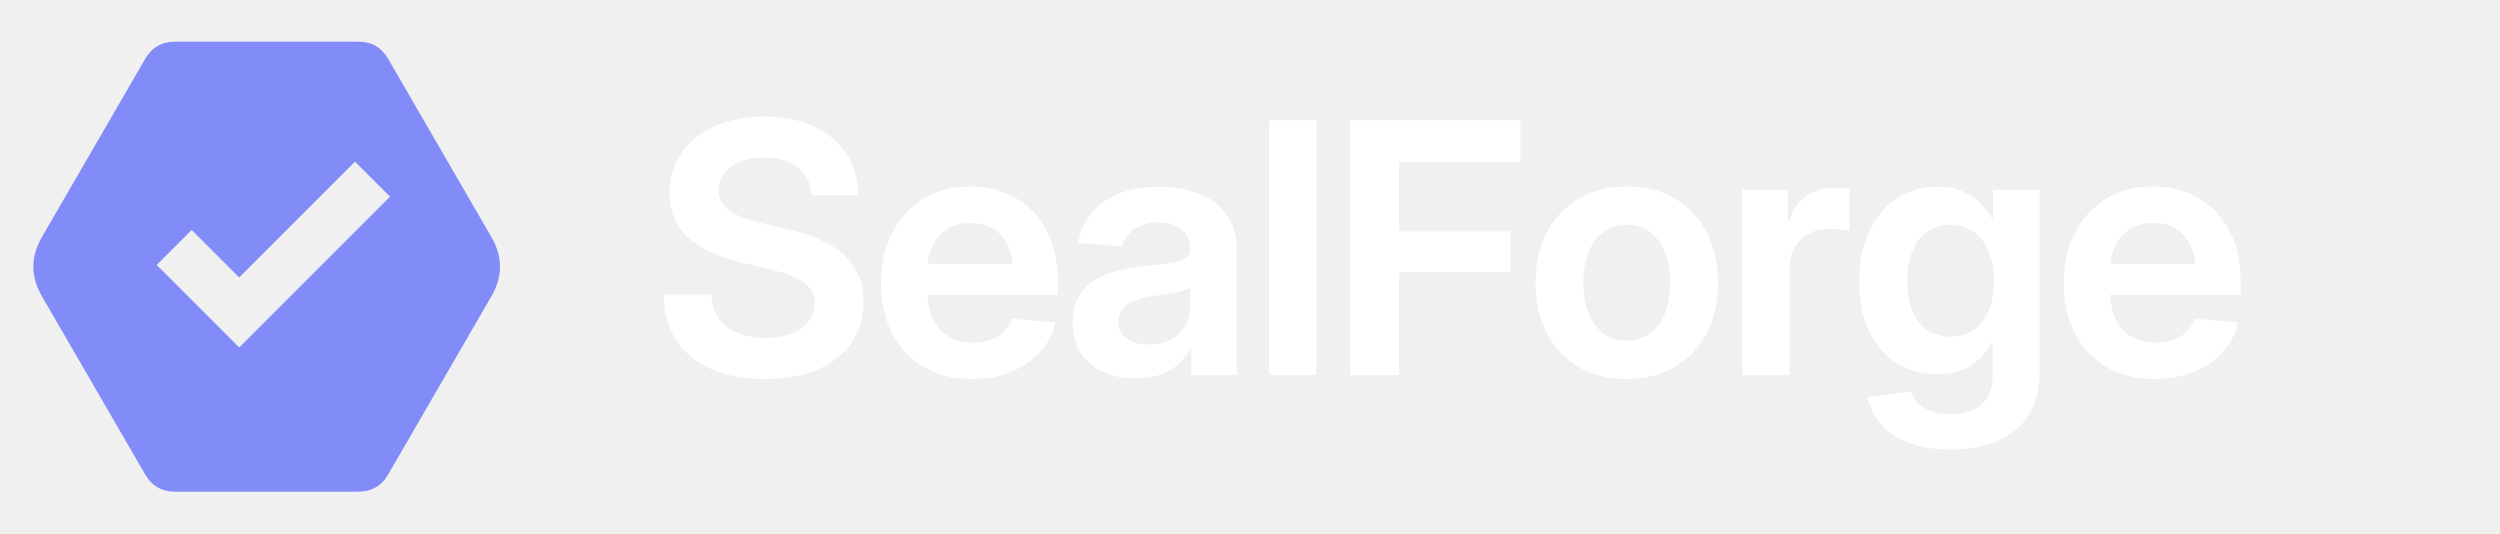
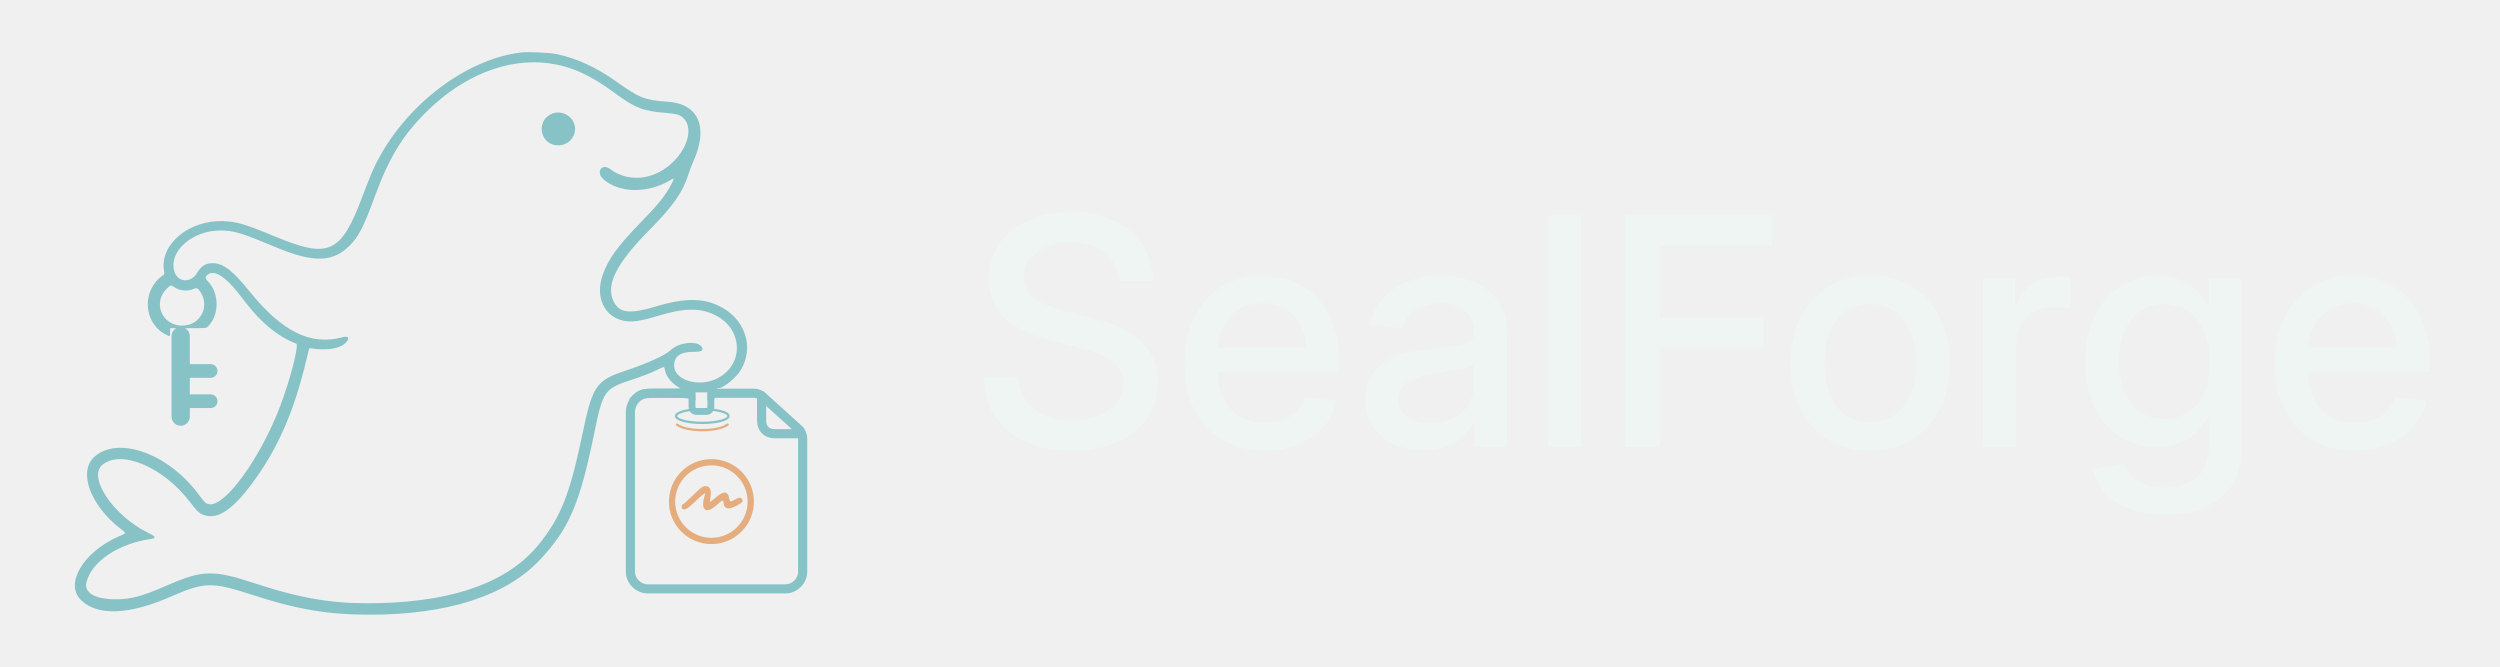
- <svg xmlns="http://www.w3.org/2000/svg" width="300" height="64" viewBox="0 0 300 64" role="img" aria-label="SealForge">
-   <path fill="#818cf8" fill-rule="evenodd" d="M21 5H43Q45.4 5 46.6 7.1L59 28.5Q61 32 59 35.5L46.6 56.9Q45.4 59 43 59H21Q18.6 59 17.4 56.9L5 35.5Q3 32 5 28.5L17.4 7.1Q18.6 5 21 5ZM18.8 31.8L23 27.6L28.7 33.3L42.6 19.4L46.8 23.6L28.7 41.7Z" />
-   <path fill="#ffffff" d="M91.793 45.478Q88.056 45.478 85.346 44.288Q82.637 43.099 81.161 40.832Q79.686 38.566 79.636 35.345H85.357Q85.429 37.017 86.24 38.183Q87.051 39.348 88.479 39.951Q89.907 40.554 91.794 40.554Q93.588 40.554 94.928 40.038Q96.267 39.522 97.018 38.583Q97.769 37.645 97.769 36.396Q97.769 35.322 97.163 34.565Q96.557 33.809 95.339 33.258Q94.121 32.708 92.272 32.283L88.949 31.496Q84.703 30.507 82.518 28.456Q80.334 26.405 80.334 23.142Q80.334 20.392 81.784 18.334Q83.233 16.277 85.8 15.132Q88.366 13.988 91.713 13.988Q95.117 13.988 97.628 15.153Q100.138 16.318 101.54 18.437Q102.942 20.555 103.017 23.417H97.419Q97.248 21.294 95.716 20.1Q94.185 18.907 91.687 18.907Q90.052 18.907 88.827 19.41Q87.602 19.912 86.927 20.795Q86.251 21.678 86.251 22.823Q86.251 23.906 86.884 24.65Q87.517 25.395 88.697 25.909Q89.877 26.424 91.507 26.801L94.428 27.489Q96.573 27.968 98.275 28.713Q99.977 29.458 101.171 30.512Q102.365 31.566 102.993 32.976Q103.621 34.387 103.621 36.202Q103.621 39.024 102.201 41.112Q100.78 43.199 98.131 44.338Q95.481 45.478 91.793 45.478ZM116.646 45.476Q113.287 45.476 110.83 44.028Q108.372 42.579 107.041 39.982Q105.71 37.386 105.71 33.959Q105.71 30.548 107.052 27.939Q108.394 25.329 110.799 23.853Q113.204 22.378 116.383 22.378Q118.665 22.378 120.591 23.141Q122.518 23.904 123.945 25.373Q125.372 26.842 126.16 28.957Q126.948 31.072 126.948 33.779V35.376H107.999V31.648H124.162L121.569 32.637Q121.569 30.843 120.965 29.523Q120.361 28.203 119.222 27.479Q118.082 26.755 116.456 26.755Q114.841 26.755 113.682 27.484Q112.523 28.213 111.901 29.503Q111.28 30.793 111.28 32.492V35.013Q111.28 36.918 111.942 38.293Q112.605 39.667 113.838 40.397Q115.072 41.127 116.765 41.127Q117.955 41.127 118.897 40.781Q119.839 40.435 120.491 39.785Q121.143 39.136 121.454 38.235L126.659 38.688Q126.191 40.706 124.804 42.234Q123.418 43.761 121.33 44.618Q119.242 45.476 116.646 45.476ZM136.284 45.402Q134.112 45.402 132.405 44.656Q130.697 43.91 129.713 42.427Q128.729 40.944 128.729 38.741Q128.729 36.855 129.428 35.616Q130.127 34.376 131.332 33.626Q132.538 32.877 134.082 32.488Q135.626 32.099 137.305 31.931Q139.301 31.718 140.502 31.544Q141.703 31.371 142.242 31.013Q142.781 30.655 142.781 29.919V29.789Q142.781 28.838 142.338 28.147Q141.895 27.456 141.054 27.074Q140.214 26.692 139.01 26.692Q137.795 26.692 136.882 27.072Q135.969 27.453 135.415 28.104Q134.861 28.756 134.697 29.582L129.384 29.149Q129.743 27.029 131.015 25.523Q132.288 24.018 134.345 23.21Q136.402 22.403 139.091 22.403Q141.062 22.403 142.762 22.867Q144.463 23.332 145.732 24.272Q147.001 25.212 147.708 26.636Q148.415 28.059 148.415 29.982V45.0H142.933V41.891H142.795Q142.262 42.906 141.394 43.701Q140.526 44.495 139.268 44.948Q138.009 45.402 136.284 45.402ZM137.789 41.334Q139.351 41.334 140.478 40.741Q141.605 40.148 142.211 39.149Q142.818 38.15 142.818 36.927V34.514Q142.557 34.686 142.048 34.839Q141.538 34.992 140.877 35.123Q140.216 35.254 139.508 35.364Q138.8 35.475 138.145 35.57Q137.034 35.725 136.137 36.084Q135.24 36.444 134.718 37.058Q134.195 37.673 134.195 38.627Q134.195 39.49 134.649 40.096Q135.104 40.702 135.912 41.018Q136.72 41.334 137.789 41.334ZM157.958 14.443V45.0H152.291V14.443ZM162.017 45.0V14.443H182.44V19.43H167.887V27.77H181.256V32.652H167.887V45.0ZM195.213 45.476Q191.913 45.476 189.446 44.03Q186.98 42.583 185.621 39.988Q184.263 37.392 184.263 33.949Q184.263 30.485 185.621 27.883Q186.98 25.281 189.446 23.829Q191.913 22.378 195.213 22.378Q198.529 22.378 200.988 23.829Q203.447 25.281 204.806 27.883Q206.164 30.485 206.164 33.949Q206.164 37.392 204.806 39.988Q203.447 42.583 200.988 44.03Q198.529 45.476 195.213 45.476ZM195.213 40.874Q196.865 40.874 198.03 40.002Q199.194 39.13 199.808 37.565Q200.421 36 200.421 33.941Q200.421 31.855 199.808 30.294Q199.194 28.732 198.03 27.856Q196.865 26.98 195.213 26.98Q193.572 26.98 192.405 27.853Q191.238 28.726 190.624 30.288Q190.011 31.85 190.011 33.941Q190.011 36.006 190.624 37.568Q191.238 39.13 192.402 40.002Q193.566 40.874 195.213 40.874ZM209.068 45.0V22.779H214.544V26.543H214.689Q215.298 24.567 216.676 23.554Q218.055 22.541 220.101 22.541Q220.6 22.541 221.088 22.575Q221.575 22.609 221.939 22.659V27.675Q221.606 27.601 220.865 27.534Q220.125 27.468 219.39 27.468Q218.066 27.468 217.006 28.057Q215.946 28.646 215.34 29.756Q214.735 30.865 214.735 32.436V45.0ZM234.106 53.951Q231.209 53.951 229.111 53.16Q227.013 52.369 225.748 50.954Q224.483 49.538 224.074 47.669L229.282 46.984Q229.557 47.753 230.176 48.372Q230.796 48.99 231.774 49.351Q232.751 49.711 234.098 49.711Q236.462 49.711 237.798 48.513Q239.134 47.314 239.134 44.923V41.182H238.918Q238.369 42.273 237.488 43.113Q236.607 43.953 235.365 44.425Q234.122 44.896 232.477 44.896Q229.751 44.896 227.63 43.566Q225.51 42.235 224.304 39.748Q223.098 37.26 223.098 33.797Q223.098 30.275 224.319 27.721Q225.54 25.166 227.66 23.784Q229.781 22.403 232.468 22.403Q234.136 22.403 235.391 22.917Q236.647 23.43 237.553 24.305Q238.459 25.179 239.029 26.242H239.158V22.779H244.748V44.583Q244.748 47.834 243.379 49.905Q242.009 51.977 239.606 52.964Q237.203 53.951 234.106 53.951ZM234.007 40.393Q235.644 40.393 236.824 39.584Q238.003 38.775 238.639 37.277Q239.275 35.779 239.275 33.736Q239.275 31.693 238.642 30.176Q238.008 28.659 236.829 27.822Q235.649 26.984 234.007 26.984Q232.403 26.984 231.248 27.812Q230.093 28.639 229.478 30.152Q228.863 31.665 228.863 33.736Q228.863 35.81 229.48 37.305Q230.098 38.799 231.253 39.596Q232.408 40.393 234.007 40.393ZM258.579 45.476Q255.22 45.476 252.763 44.028Q250.306 42.579 248.974 39.982Q247.643 37.386 247.643 33.959Q247.643 30.548 248.985 27.939Q250.327 25.329 252.732 23.853Q255.137 22.378 258.316 22.378Q260.598 22.378 262.525 23.141Q264.451 23.904 265.878 25.373Q267.305 26.842 268.093 28.957Q268.881 31.072 268.881 33.779V35.376H249.932V31.648H266.095L263.502 32.637Q263.502 30.843 262.899 29.523Q262.295 28.203 261.155 27.479Q260.016 26.755 258.389 26.755Q256.774 26.755 255.615 27.484Q254.456 28.213 253.835 29.503Q253.213 30.793 253.213 32.492V35.013Q253.213 36.918 253.876 38.293Q254.538 39.667 255.772 40.397Q257.006 41.127 258.699 41.127Q259.888 41.127 260.83 40.781Q261.772 40.435 262.424 39.785Q263.076 39.136 263.388 38.235L268.592 38.688Q268.124 40.706 266.738 42.234Q265.351 43.761 263.263 44.618Q261.175 45.476 258.579 45.476Z" />
+ <svg xmlns="http://www.w3.org/2000/svg" width="330" height="88" viewBox="0 0 330 88" role="img" aria-label="SealForge">
+   <g transform="translate(8 5) scale(0.07528958) translate(-28 -11)">
+     <g id="paper" fill="none" stroke="#87c2c6" stroke-width="16" stroke-linecap="round" stroke-linejoin="round">
+       <path d="M1131 634H1060C1042 634 1027 649 1027 667V947C1027 963 1041 977 1057 977H1299C1315 977 1329 963 1329 947V714C1329 707 1326 700 1322 697L1260 641C1257 637 1250 634 1243 634H1172" />
+       <path d="M1257 641V682C1257 696 1266 705 1280 705H1326" />
+     </g>
+     <g id="seal-contour" fill="#87c2c6">
+       <path fill-rule="evenodd" d="M835.0 36.6C732.7 48.9 621.1 138.5 574.2 246.0C570.9 253.4 563.2 273.0 557.0 289.5C519.7 388.8 498.3 398.6 404.5 359.5C351.8 337.5 337.8 333.3 313.0 332.3C254.3 330.0 202.8 372.0 209.0 417.3C210.2 425.4 210.2 425.4 207.3 427.4C170.1 453.2 172.5 509.9 211.7 530.7C220.0 535.2 220.0 535.2 220.0 527.0V520.0H251.8C283.6 520.0 283.6 520.0 286.7 516.7C306.8 495.9 306.4 458.4 285.8 437.3C281.0 432.4 281.1 429.5 286.3 425.8C297.8 417.6 316.1 428.8 339.6 458.6C343.9 464.1 351.4 473.6 356.1 479.6C379.2 508.8 403.5 529.5 429.6 542.1C435.2 544.8 440.2 547.0 440.8 547.0C446.8 547.0 431.2 608.6 413.0 656.6C378.6 747.1 317.0 832.5 288.9 828.7C282.8 827.9 280.8 826.0 269.8 811.2C216.8 739.7 128.9 708.1 87.2 745.5C58.4 771.4 79.8 830.4 132.9 871.5C143.8 879.9 143.9 879.0 130.5 884.8C67.6 912.1 34.2 968.4 64.1 997.0C93.3 1025.0 148.0 1022.7 222.3 990.2C279.9 964.9 293.9 964.6 363.5 987.3C442.6 1013.2 496.7 1022.3 571.0 1022.3C705.7 1022.2 808.1 989.4 867.0 927.4C919.3 872.3 938.0 829.1 963.6 704.0C978.7 630.3 981.6 626.1 1027.5 611.0C1048.5 604.1 1063.4 598.3 1075.9 592.1C1086.3 587.0 1086.6 587.0 1087.3 592.5C1088.8 603.0 1097.1 614.2 1109.1 622.0L1115.3 626.0H1084.9C1051.9 626.0 1047.0 626.6 1038.5 631.5C1034.0 634.2 1025.0 643.2 1025.0 645.0C1025.0 646.8 1045.6 645.7 1050.5 643.7C1057.3 640.9 1130.0 641.2 1130.0 644.0C1130.0 645.8 1130.7 646.0 1135.6 646.0H1141.2L1140.8 639.2L1140.5 632.5H1151.5H1162.5L1162.2 639.2L1161.8 646.0H1167.9C1173.3 646.0 1174.0 645.8 1174.0 644.0C1174.0 642.7 1174.7 642.0 1176.0 642.0C1177.8 642.0 1178.0 641.3 1178.0 633.5C1178.0 625.0 1178.0 625.0 1181.7 625.0C1190.3 625.0 1212.9 606.4 1220.9 592.7C1243.1 554.9 1229.7 508.4 1190.0 485.1C1158.6 466.7 1125.0 465.8 1071.3 482.0C1026.6 495.5 1007.9 493.5 998.0 474.0C983.0 444.6 1001.4 407.4 1060.6 347.5C1103.0 304.6 1119.1 281.3 1129.5 248.0C1131.5 241.7 1135.1 232.2 1137.5 227.0C1164.3 168.3 1146.5 126.5 1093.0 123.0C1052.4 120.3 1043.0 116.6 1001.5 87.0C967.0 62.5 932.4 46.7 897.5 39.4C884.8 36.8 847.5 35.1 835.0 36.6ZM884.5 55.6C923.2 60.9 957.0 76.1 999.7 107.8C1034.5 133.6 1049.2 139.3 1088.5 142.5C1107.4 144.0 1112.8 145.4 1118.8 150.6C1136.3 165.6 1130.0 198.9 1104.6 225.7C1072.3 259.8 1025.0 266.2 991.7 241.1C976.7 229.7 965.5 246.8 979.9 259.1C1008.8 283.9 1058.7 284.0 1098.8 259.4C1104.0 256.2 1104.0 257.0 1099.1 266.8C1089.5 285.9 1076.9 301.8 1048.1 331.4C1004.2 376.3 987.6 399.2 978.0 427.8C965.5 465.3 980.6 498.8 1013.6 506.6C1028.4 510.1 1043.2 508.1 1076.5 498.0C1121.6 484.4 1149.6 484.1 1175.5 497.0C1225.0 521.5 1226.7 584.7 1178.5 608.4C1146.5 624.2 1103.6 611.0 1103.6 585.5C1103.6 569.4 1114.5 561.5 1136.8 561.5C1152.7 561.5 1156.3 559.2 1151.5 552.3C1143.8 541.2 1111.9 544.8 1097.7 558.4C1088.2 567.4 1056.4 581.9 1018.4 594.5C967.0 611.5 960.5 621.0 943.0 705.0C921.1 810.1 905.6 849.6 868.1 897.0C815.6 963.1 723.6 997.9 590.5 1001.9C510.9 1004.3 454.3 995.4 367.8 967.1C295.0 943.2 276.9 943.7 212.5 971.8C170.1 990.3 151.6 995.2 125.0 995.3C88.3 995.4 68.6 983.8 73.4 964.9C82.6 929.0 129.6 897.5 186.2 889.5C196.5 888.0 195.1 885.4 180.5 878.2C120.5 848.7 75.3 781.3 101.0 759.7C134.0 731.9 208.4 763.5 255.0 825.0C268.4 842.7 272.1 845.8 283.0 848.6C305.0 854.2 330.0 837.1 362.0 794.5C408.1 733.0 437.1 667.3 459.0 575.0C461.3 565.4 463.3 556.9 463.6 556.1C463.9 555.2 465.1 555.0 467.8 555.4C494.7 559.8 518.7 555.7 528.3 545.1C535.6 537.0 532.8 533.0 521.9 535.9C466.5 550.9 416.0 525.9 359.3 455.5C329.6 418.6 313.0 406.0 294.2 406.0C282.3 406.0 274.4 411.1 267.1 423.3C256.1 441.5 233.3 439.8 227.4 420.4C216.9 385.5 258.9 348.4 308.5 348.7C332.2 348.9 344.0 352.5 406.5 378.5C471.7 405.6 505.3 404.7 535.0 374.9C550.5 359.5 559.7 341.4 578.5 290.0C603.4 222.0 627.0 183.0 668.0 142.0C732.8 77.1 811.4 45.7 884.5 55.6ZM227.1 447.9C236.2 454.5 250.7 455.9 261.4 451.1C267.1 448.6 269.5 450.0 274.4 458.5C289.6 484.5 271.4 515.6 241.0 515.5C205.9 515.3 189.1 475.8 213.6 451.2C220.7 444.1 221.5 443.9 227.1 447.9ZM888.4 144.4C860.3 157.5 869.1 199.2 900.0 199.4C922.8 199.6 937.2 176.3 926.3 156.8C918.9 143.7 901.9 138.1 888.4 144.4Z" />
+     </g>
+     <g id="key" fill="none" stroke="#87c2c6" stroke-linecap="round" stroke-linejoin="round">
+       <path d="M238.5 534V675" stroke-width="32" />
+       <path d="M238.5 595H291M238.5 648H291" stroke-width="24" />
+     </g>
+     <g id="press" fill="none" stroke="#87c2c6" stroke-linecap="round" stroke-linejoin="round">
+       <ellipse cx="1153" cy="674" rx="46" ry="12" stroke-width="4" />
+       <path d="M1135 630V657Q1135 666 1144 666H1159Q1168 666 1168 657V630" stroke-width="12" />
+     </g>
+     <g id="ink-line" fill="none" stroke="#e5ad7d" stroke-linecap="round">
+       <path d="M1108.5 689C1125.5 702 1180.5 702 1197.5 689" stroke-width="4" />
+     </g>
+     <g id="imprint" fill="#e5ad7d">
+       <circle cx="1169" cy="824" r="69" fill="none" stroke="#e5ad7d" stroke-width="11" />
+       <path fill-rule="evenodd" d="M1152.5 798.7C1150.9 799.5 1143.1 806.5 1135.4 814.1C1127.6 821.8 1120.7 828.0 1120.1 828.0C1117.9 828.0 1115.8 832.7 1117.0 834.9C1120.2 841.1 1125.7 838.3 1142.1 822.4C1152.3 812.4 1158.1 808.0 1158.0 810.2C1158.0 810.4 1157.1 813.9 1156.0 818.0C1150.2 840.3 1161.3 845.8 1179.0 829.5C1188.7 820.6 1189.6 820.4 1190.3 826.7C1191.5 837.4 1199.1 838.8 1213.6 831.0C1223.6 825.5 1225.2 823.5 1222.6 819.5C1220.3 816.0 1216.9 816.3 1209.9 820.6C1203.1 824.8 1201.3 824.6 1200.5 819.3C1198.2 805.2 1190.4 804.5 1176.1 817.2C1165.4 826.6 1165.2 826.6 1167.4 816.0C1170.6 801.2 1163.4 792.9 1152.5 798.7Z" />
+     </g>
+   </g>
+   <path fill="#eef5f3" d="M141.485 59.497Q137.934 59.497 135.341 58.317Q132.748 57.136 131.319 54.946Q129.891 52.756 129.822 49.724H134.434Q134.507 51.577 135.404 52.864Q136.3 54.151 137.871 54.814Q139.442 55.477 141.485 55.477Q143.501 55.477 145.027 54.872Q146.553 54.266 147.418 53.159Q148.283 52.052 148.283 50.574Q148.283 49.327 147.621 48.463Q146.959 47.6 145.665 46.985Q144.37 46.371 142.455 45.903L139 45.029Q134.758 43.971 132.647 41.989Q130.536 40.007 130.536 36.853Q130.536 34.182 131.922 32.189Q133.307 30.197 135.761 29.092Q138.215 27.988 141.401 27.988Q144.626 27.988 147.031 29.124Q149.436 30.261 150.793 32.309Q152.149 34.357 152.228 37.097H147.755Q147.561 34.694 145.822 33.348Q144.082 32.002 141.317 32.002Q139.482 32.002 138.086 32.594Q136.69 33.186 135.911 34.227Q135.131 35.268 135.131 36.615Q135.131 37.871 135.855 38.722Q136.578 39.574 137.862 40.15Q139.145 40.726 140.831 41.144L143.969 41.931Q145.9 42.394 147.525 43.105Q149.149 43.816 150.346 44.833Q151.544 45.851 152.205 47.24Q152.867 48.63 152.867 50.458Q152.867 53.136 151.49 55.176Q150.113 57.217 147.561 58.357Q145.008 59.497 141.485 59.497ZM166.916 59.486Q163.627 59.486 161.253 58.027Q158.879 56.569 157.603 53.974Q156.327 51.378 156.327 47.98Q156.327 44.574 157.619 41.96Q158.912 39.345 161.233 37.861Q163.554 36.378 166.614 36.378Q168.766 36.378 170.614 37.118Q172.463 37.858 173.85 39.309Q175.237 40.761 176.011 42.886Q176.785 45.011 176.785 47.782V49.152H158.525V45.832H174.491L172.495 46.883Q172.495 44.825 171.802 43.286Q171.108 41.747 169.802 40.895Q168.496 40.043 166.643 40.043Q164.802 40.043 163.47 40.902Q162.138 41.762 161.418 43.256Q160.698 44.75 160.698 46.666V48.719Q160.698 50.904 161.455 52.501Q162.211 54.098 163.621 54.958Q165.03 55.818 166.97 55.818Q168.319 55.818 169.381 55.415Q170.443 55.012 171.173 54.255Q171.903 53.497 172.252 52.449L176.448 52.893Q175.982 54.85 174.657 56.334Q173.333 57.818 171.351 58.652Q169.37 59.486 166.916 59.486ZM187.89 59.412Q185.723 59.412 184 58.649Q182.277 57.886 181.273 56.383Q180.268 54.88 180.268 52.679Q180.268 50.778 180.999 49.564Q181.729 48.35 182.965 47.64Q184.201 46.929 185.756 46.564Q187.311 46.2 188.949 46.009Q190.985 45.758 192.206 45.602Q193.427 45.446 193.977 45.101Q194.527 44.755 194.527 43.963V43.81Q194.527 42.65 194.02 41.805Q193.512 40.959 192.533 40.489Q191.553 40.02 190.139 40.02Q188.717 40.02 187.654 40.476Q186.591 40.933 185.946 41.686Q185.301 42.439 185.11 43.344L180.856 42.859Q181.269 40.791 182.553 39.358Q183.837 37.925 185.791 37.17Q187.744 36.415 190.145 36.415Q191.868 36.415 193.448 36.846Q195.029 37.276 196.259 38.185Q197.489 39.095 198.201 40.531Q198.914 41.967 198.914 43.986V59.0H194.605V55.9H194.456Q194.009 56.779 193.179 57.587Q192.349 58.395 191.053 58.903Q189.756 59.412 187.89 59.412ZM188.825 55.877Q190.708 55.877 191.98 55.17Q193.253 54.463 193.897 53.311Q194.542 52.16 194.542 50.827V48.112Q194.309 48.313 193.722 48.487Q193.134 48.66 192.347 48.807Q191.56 48.955 190.729 49.077Q189.898 49.199 189.187 49.294Q187.97 49.455 186.929 49.838Q185.889 50.222 185.261 50.916Q184.634 51.609 184.634 52.751Q184.634 53.749 185.161 54.447Q185.688 55.145 186.631 55.511Q187.573 55.877 188.825 55.877ZM208.727 28.443V59.0H204.314V28.443ZM214.485 59.0V28.443H233.987V32.45H219.103V41.905H232.731V45.87H219.103V59.0ZM246.854 59.486Q243.705 59.486 241.337 58.031Q238.969 56.577 237.655 53.981Q236.341 51.384 236.341 47.965Q236.341 44.515 237.655 41.906Q238.969 39.297 241.337 37.837Q243.705 36.378 246.854 36.378Q250.022 36.378 252.387 37.837Q254.751 39.297 256.065 41.906Q257.379 44.515 257.379 47.965Q257.379 51.384 256.065 53.981Q254.751 56.577 252.387 58.031Q250.022 59.486 246.854 59.486ZM246.854 55.712Q248.817 55.712 250.167 54.711Q251.518 53.71 252.214 51.955Q252.911 50.201 252.911 47.962Q252.911 45.693 252.214 43.935Q251.518 42.176 250.167 41.164Q248.817 40.152 246.854 40.152Q244.909 40.152 243.56 41.159Q242.21 42.167 241.513 43.926Q240.817 45.686 240.817 47.962Q240.817 50.21 241.513 51.96Q242.21 53.71 243.555 54.711Q244.9 55.712 246.854 55.712ZM261.719 59.0V36.779H265.969V40.36H266.12Q266.731 38.544 268.148 37.515Q269.565 36.487 271.607 36.487Q272.073 36.487 272.552 36.519Q273.03 36.552 273.332 36.591V40.75Q273.087 40.689 272.421 40.609Q271.755 40.53 271.011 40.53Q269.647 40.53 268.534 41.134Q267.421 41.737 266.777 42.89Q266.133 44.044 266.133 45.703V59.0ZM285.82 67.951Q283.17 67.951 281.183 67.212Q279.196 66.474 277.948 65.135Q276.7 63.796 276.256 62.003L280.327 61.216Q280.671 62.088 281.373 62.805Q282.075 63.522 283.176 63.946Q284.277 64.371 285.817 64.371Q288.439 64.371 289.986 63.039Q291.533 61.707 291.533 59.073V55.258H291.347Q290.757 56.286 289.868 57.136Q288.978 57.987 287.711 58.492Q286.444 58.997 284.717 58.997Q281.957 58.997 279.816 57.642Q277.676 56.288 276.464 53.781Q275.253 51.275 275.253 47.825Q275.253 44.356 276.465 41.793Q277.677 39.229 279.82 37.822Q281.964 36.415 284.735 36.415Q286.465 36.415 287.747 36.945Q289.029 37.474 289.942 38.356Q290.854 39.237 291.432 40.271H291.584V36.779H295.912V58.992Q295.912 62.146 294.568 64.125Q293.223 66.103 290.933 67.027Q288.643 67.951 285.82 67.951ZM285.671 55.275Q287.554 55.275 288.9 54.362Q290.247 53.449 290.965 51.763Q291.683 50.077 291.683 47.779Q291.683 45.49 290.969 43.78Q290.255 42.07 288.908 41.119Q287.561 40.167 285.671 40.167Q283.828 40.167 282.495 41.104Q281.163 42.04 280.449 43.745Q279.736 45.449 279.736 47.779Q279.736 50.119 280.453 51.8Q281.171 53.481 282.503 54.378Q283.835 55.275 285.671 55.275ZM310.842 59.486Q307.553 59.486 305.179 58.027Q302.805 56.569 301.529 53.974Q300.253 51.378 300.253 47.98Q300.253 44.574 301.546 41.96Q302.838 39.345 305.159 37.861Q307.48 36.378 310.54 36.378Q312.692 36.378 314.54 37.118Q316.389 37.858 317.776 39.309Q319.163 40.761 319.937 42.886Q320.711 45.011 320.711 47.782V49.152H302.451V45.832H318.417L316.421 46.883Q316.421 44.825 315.728 43.286Q315.034 41.747 313.728 40.895Q312.422 40.043 310.57 40.043Q308.729 40.043 307.396 40.902Q306.064 41.762 305.344 43.256Q304.625 44.75 304.625 46.666V48.719Q304.625 50.904 305.381 52.501Q306.137 54.098 307.547 54.958Q308.957 55.818 310.896 55.818Q312.245 55.818 313.307 55.415Q314.369 55.012 315.099 54.255Q315.83 53.497 316.178 52.449L320.374 52.893Q319.908 54.85 318.583 56.334Q317.259 57.818 315.277 58.652Q313.296 59.486 310.842 59.486Z" />
</svg>
